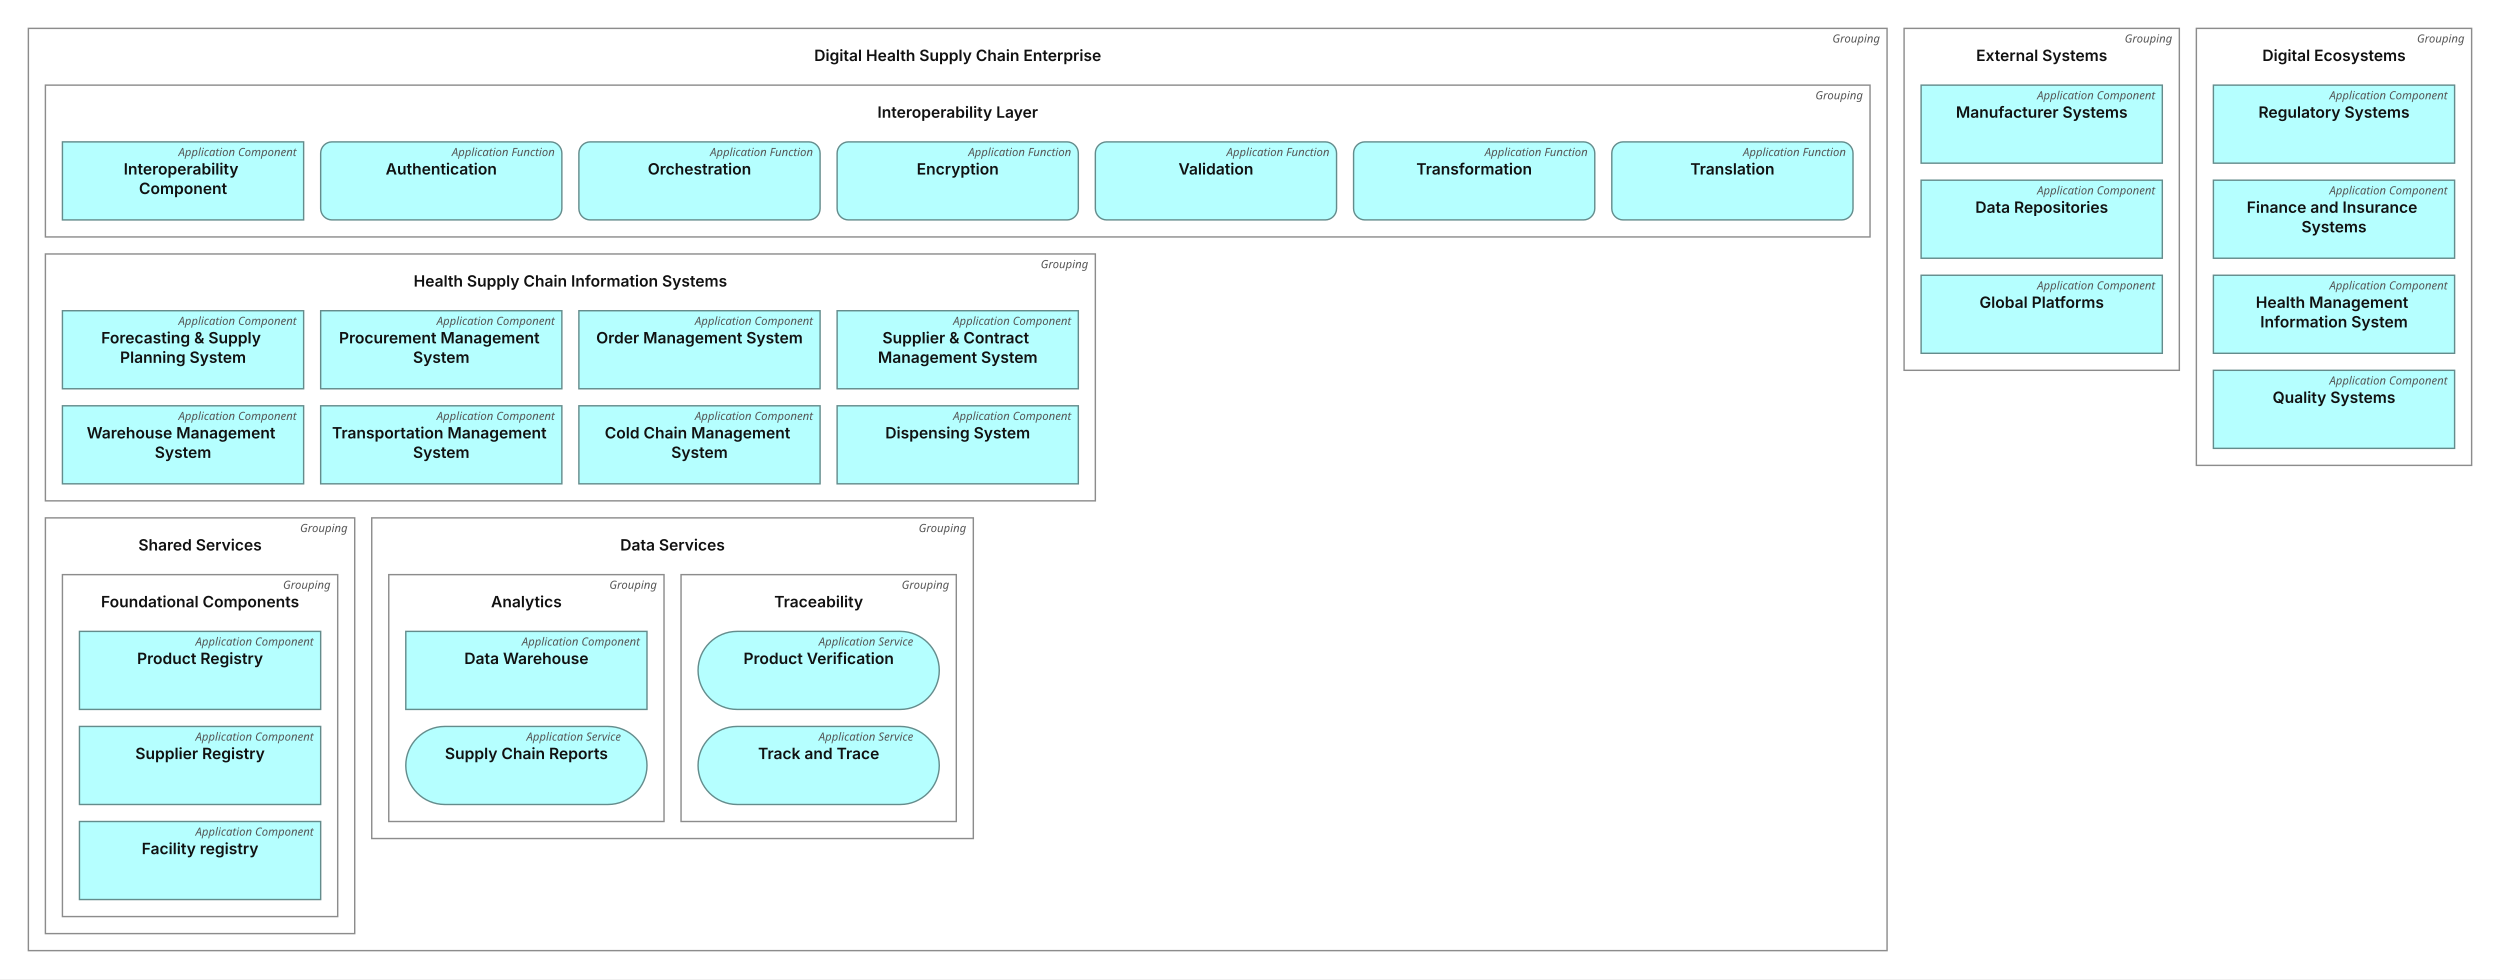
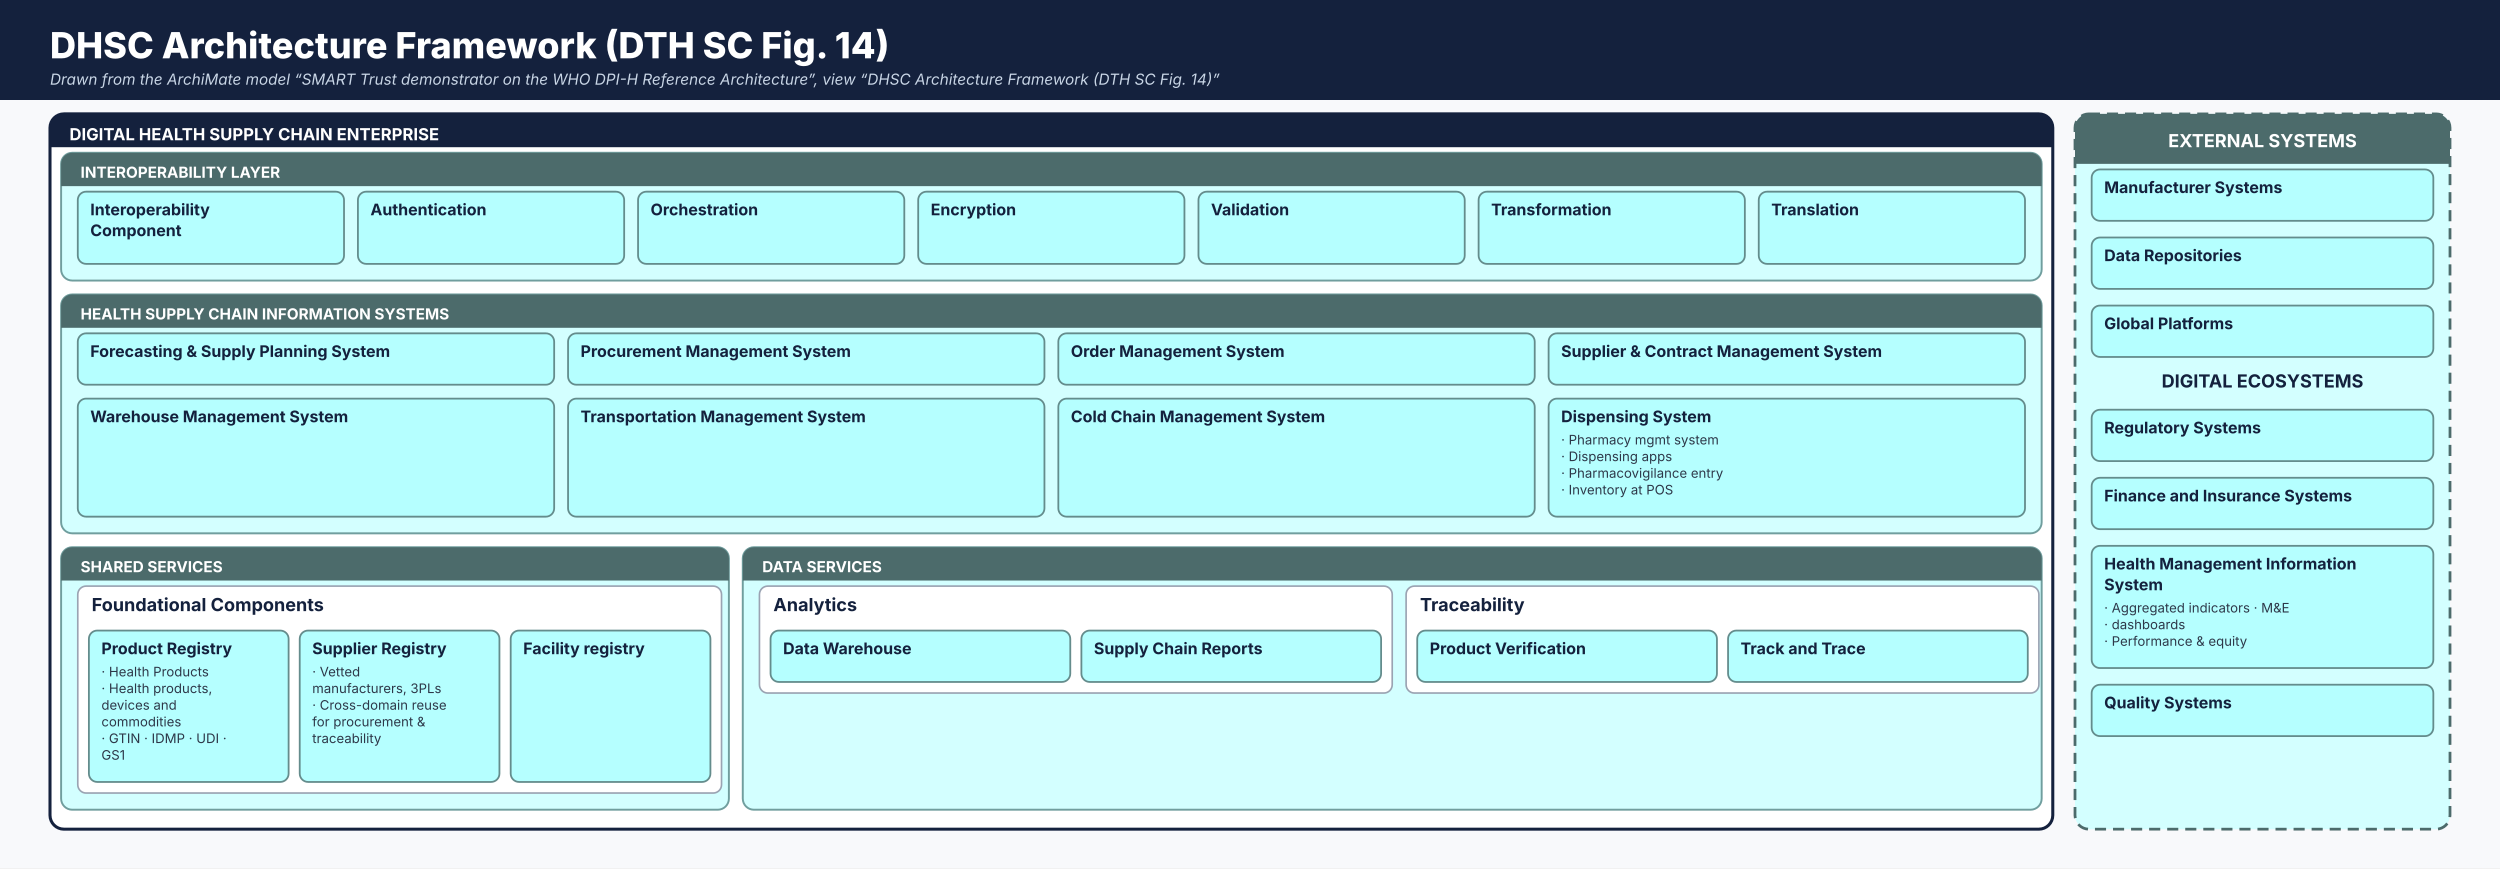
- <svg xmlns="http://www.w3.org/2000/svg" viewBox="4 4 1762 690" width="1762" height="690" role="img" aria-labelledby="av-title">
-   <style>
- .av-name{font:600 11px system-ui,-apple-system,"Segoe UI",sans-serif;fill:#111}
- .av-type{font:italic 8px system-ui,sans-serif;fill:#555}
- .av-group{font:600 11px system-ui,sans-serif;fill:#333}
- .av-note{font:10px system-ui,sans-serif;fill:#222}
- .av-rel{font:9px system-ui,sans-serif;fill:#333;paint-order:stroke;stroke:#fff;stroke-width:3px}
- a:hover rect,a:hover polygon,a:focus rect,a:focus polygon{stroke:#06c;stroke-width:2.5}
- </style>
-   <defs>
-     <marker id="arrow-open" viewBox="0 0 12 12" refX="11" refY="6" markerWidth="11" markerHeight="11" orient="auto-start-reverse" markerUnits="userSpaceOnUse">
-       <path d="M1 1 L11 6 L1 11" fill="none" stroke="#333" stroke-width="1.3" />
-     </marker>
-     <marker id="arrow-filled" viewBox="0 0 12 12" refX="11" refY="6" markerWidth="11" markerHeight="11" orient="auto-start-reverse" markerUnits="userSpaceOnUse">
-       <path d="M1 1 L11 6 L1 11 Z" fill="#333" />
-     </marker>
-     <marker id="arrow-small" viewBox="0 0 10 10" refX="9" refY="5" markerWidth="8" markerHeight="8" orient="auto-start-reverse" markerUnits="userSpaceOnUse">
-       <path d="M1 1 L9 5 L1 9" fill="none" stroke="#333" stroke-width="1.2" />
-     </marker>
-     <marker id="triangle-hollow" viewBox="0 0 14 14" refX="13" refY="7" markerWidth="13" markerHeight="13" orient="auto-start-reverse" markerUnits="userSpaceOnUse">
-       <path d="M1 1 L13 7 L1 13 Z" fill="#fff" stroke="#333" stroke-width="1.2" />
-     </marker>
-     <marker id="diamond-filled" viewBox="0 0 16 10" refX="1" refY="5" markerWidth="16" markerHeight="10" orient="auto-start-reverse" markerUnits="userSpaceOnUse">
-       <path d="M1 5 L8 1 L15 5 L8 9 Z" fill="#333" />
-     </marker>
-     <marker id="diamond-hollow" viewBox="0 0 16 10" refX="1" refY="5" markerWidth="16" markerHeight="10" orient="auto-start-reverse" markerUnits="userSpaceOnUse">
-       <path d="M1 5 L8 1 L15 5 L8 9 Z" fill="#fff" stroke="#333" stroke-width="1.2" />
-     </marker>
-     <marker id="dot" viewBox="0 0 8 8" refX="4" refY="4" markerWidth="7" markerHeight="7" orient="auto" markerUnits="userSpaceOnUse">
-       <circle cx="4" cy="4" r="3.2" fill="#333" />
-     </marker>
-     <pattern id="missing" width="8" height="8" patternUnits="userSpaceOnUse" patternTransform="rotate(45)">
-       <rect width="8" height="8" fill="#fff" />
-       <line x1="0" y1="0" x2="0" y2="8" stroke="#d33" stroke-width="2" />
-     </pattern>
-   </defs>
-   <rect x="4" y="4" width="1762" height="690" fill="#fff" />
-   <a href="../../../en/smart-trust-demo/archimate/0.1.0/elements/id-f507cb05d32a54028579c6437517150f/" target="_top">
-     <rect x="24" y="24" width="1310" height="650" fill="#ffffff" stroke="#8c8c8c" stroke-width="1" />
-     <text class="av-type" x="1329" y="34" text-anchor="end">Grouping</text>
-     <text class="av-name" x="679" y="47" text-anchor="middle">
-       <tspan x="679" dy="0">Digital Health Supply Chain Enterprise</tspan>
-     </text>
+ <svg xmlns="http://www.w3.org/2000/svg" width="1800" height="625" viewBox="0 0 1800 625" font-family="Inter, &quot;Segoe UI&quot;, system-ui, -apple-system, Helvetica, Arial, sans-serif" role="img" aria-label="DHSC Architecture Framework (DTH SC Fig. 14)">
+   <rect width="1800" height="625" fill="#f8f9fb" />
+   <rect width="1800" height="72" fill="#14213d" />
+   <text x="36" y="42" font-size="26" font-weight="800" fill="#ffffff">DHSC Architecture Framework (DTH SC Fig. 14)</text>
+   <text x="36" y="61" font-size="11" fill="#c9d6e6" font-style="italic">Drawn from the ArchiMate model “SMART Trust demonstrator on the WHO DPI-H Reference Architecture”, view “DHSC Architecture Framework (DTH SC Fig. 14)”</text>
+   <rect x="36" y="82" width="1442" height="515" rx="10" fill="#ffffff" stroke="#14213d" stroke-width="2.2" />
+   <path d="M36 92 a10 10 0 0 1 10 -10 h1422 a10 10 0 0 1 10 10 v14 h-1442 z" fill="#14213d" />
+   <rect x="44.0" y="110.0" width="1426.0" height="92.0" rx="8" fill="#d3ffff" stroke="#709e9e" stroke-width="1.4" />
+   <path d="M44 118 a8 8 0 0 1 8 -8 h1410 a8 8 0 0 1 8 8 v16 h-1426 z" fill="#4c6b6b" />
+   <text x="58.0" y="128.0" font-size="11" font-weight="700" fill="#ffffff" text-anchor="start">INTEROPERABILITY LAYER</text>
+   <a href="../../../en/smart-trust-demo/archimate/0.1.0/elements/interoperability-component/" target="_top">
+     <rect x="56.0" y="138.0" width="191.7" height="52.0" rx="6" fill="#b5ffff" stroke="#648c8c" stroke-width="1.3" />
+     <text x="65.0" y="155.0" font-size="11.5" font-weight="700" fill="#14213d" text-anchor="start">Interoperability</text>
+     <text x="65.0" y="170.0" font-size="11.5" font-weight="700" fill="#14213d" text-anchor="start">Component</text>
  </a>
-   <a href="../../../en/smart-trust-demo/archimate/0.1.0/elements/id-3398a2d96e915055bf5e7aef22f9fbf8/" target="_top">
-     <rect x="36" y="64" width="1286" height="107" fill="#ffffff" stroke="#8c8c8c" stroke-width="1" />
-     <text class="av-type" x="1317" y="74" text-anchor="end">Grouping</text>
-     <text class="av-name" x="679" y="87" text-anchor="middle">
-       <tspan x="679" dy="0">Interoperability Layer</tspan>
-     </text>
+   <a href="../../../en/smart-trust-demo/archimate/0.1.0/elements/authentication/" target="_top">
+     <rect x="257.7" y="138.0" width="191.7" height="52.0" rx="6" fill="#b5ffff" stroke="#648c8c" stroke-width="1.3" />
+     <text x="266.7" y="155.0" font-size="11.5" font-weight="700" fill="#14213d" text-anchor="start">Authentication</text>
  </a>
-   <a href="../../../en/smart-trust-demo/archimate/0.1.0/elements/id-80856538cbd44167a37b276e38c994c3/" target="_top">
-     <rect x="48" y="104" width="170" height="55" fill="#b5ffff" stroke="#648c8c" stroke-width="1" />
-     <text class="av-type" x="213" y="114" text-anchor="end">Application Component</text>
-     <text class="av-name" x="133" y="127" text-anchor="middle">
-       <tspan x="133" dy="0">Interoperability</tspan>
-       <tspan x="133" dy="13.75">Component</tspan>
-     </text>
+   <a href="../../../en/smart-trust-demo/archimate/0.1.0/elements/orchestration/" target="_top">
+     <rect x="459.4" y="138.0" width="191.7" height="52.0" rx="6" fill="#b5ffff" stroke="#648c8c" stroke-width="1.3" />
+     <text x="468.4" y="155.0" font-size="11.5" font-weight="700" fill="#14213d" text-anchor="start">Orchestration</text>
  </a>
-   <a href="../../../en/smart-trust-demo/archimate/0.1.0/elements/id-24cc4577372e56b3a55aae9c79d58440/" target="_top">
-     <rect x="230" y="104" width="170" height="55" rx="8" fill="#b5ffff" stroke="#648c8c" stroke-width="1" />
-     <text class="av-type" x="395" y="114" text-anchor="end">Application Function</text>
-     <text class="av-name" x="315" y="127" text-anchor="middle">
-       <tspan x="315" dy="0">Authentication</tspan>
-     </text>
+   <a href="../../../en/smart-trust-demo/archimate/0.1.0/elements/encryption/" target="_top">
+     <rect x="661.1" y="138.0" width="191.7" height="52.0" rx="6" fill="#b5ffff" stroke="#648c8c" stroke-width="1.3" />
+     <text x="670.1" y="155.0" font-size="11.5" font-weight="700" fill="#14213d" text-anchor="start">Encryption</text>
  </a>
-   <a href="../../../en/smart-trust-demo/archimate/0.1.0/elements/id-a1c1c1cc41405322a68640c7d3759633/" target="_top">
-     <rect x="412" y="104" width="170" height="55" rx="8" fill="#b5ffff" stroke="#648c8c" stroke-width="1" />
-     <text class="av-type" x="577" y="114" text-anchor="end">Application Function</text>
-     <text class="av-name" x="497" y="127" text-anchor="middle">
-       <tspan x="497" dy="0">Orchestration</tspan>
-     </text>
+   <a href="../../../en/smart-trust-demo/archimate/0.1.0/elements/validation/" target="_top">
+     <rect x="862.9" y="138.0" width="191.7" height="52.0" rx="6" fill="#b5ffff" stroke="#648c8c" stroke-width="1.3" />
+     <text x="871.9" y="155.0" font-size="11.5" font-weight="700" fill="#14213d" text-anchor="start">Validation</text>
  </a>
-   <a href="../../../en/smart-trust-demo/archimate/0.1.0/elements/id-a75cdd32596c5e908d01fe0cc070f8fe/" target="_top">
-     <rect x="594" y="104" width="170" height="55" rx="8" fill="#b5ffff" stroke="#648c8c" stroke-width="1" />
-     <text class="av-type" x="759" y="114" text-anchor="end">Application Function</text>
-     <text class="av-name" x="679" y="127" text-anchor="middle">
-       <tspan x="679" dy="0">Encryption</tspan>
-     </text>
+   <a href="../../../en/smart-trust-demo/archimate/0.1.0/elements/transformation/" target="_top">
+     <rect x="1064.6" y="138.0" width="191.7" height="52.0" rx="6" fill="#b5ffff" stroke="#648c8c" stroke-width="1.3" />
+     <text x="1073.6" y="155.0" font-size="11.5" font-weight="700" fill="#14213d" text-anchor="start">Transformation</text>
  </a>
-   <a href="../../../en/smart-trust-demo/archimate/0.1.0/elements/id-c3d4a36bdc8c538d8be328a3adaaccb4/" target="_top">
-     <rect x="776" y="104" width="170" height="55" rx="8" fill="#b5ffff" stroke="#648c8c" stroke-width="1" />
-     <text class="av-type" x="941" y="114" text-anchor="end">Application Function</text>
-     <text class="av-name" x="861" y="127" text-anchor="middle">
-       <tspan x="861" dy="0">Validation</tspan>
-     </text>
+   <a href="../../../en/smart-trust-demo/archimate/0.1.0/elements/translation/" target="_top">
+     <rect x="1266.3" y="138.0" width="191.7" height="52.0" rx="6" fill="#b5ffff" stroke="#648c8c" stroke-width="1.3" />
+     <text x="1275.3" y="155.0" font-size="11.5" font-weight="700" fill="#14213d" text-anchor="start">Translation</text>
  </a>
-   <a href="../../../en/smart-trust-demo/archimate/0.1.0/elements/id-4d159fa30f2d55b7b754941e86eaf183/" target="_top">
-     <rect x="958" y="104" width="170" height="55" rx="8" fill="#b5ffff" stroke="#648c8c" stroke-width="1" />
-     <text class="av-type" x="1123" y="114" text-anchor="end">Application Function</text>
-     <text class="av-name" x="1043" y="127" text-anchor="middle">
-       <tspan x="1043" dy="0">Transformation</tspan>
-     </text>
+   <rect x="44.0" y="212.0" width="1426.0" height="172.0" rx="8" fill="#d3ffff" stroke="#709e9e" stroke-width="1.4" />
+   <path d="M44 220 a8 8 0 0 1 8 -8 h1410 a8 8 0 0 1 8 8 v16 h-1426 z" fill="#4c6b6b" />
+   <text x="58.0" y="230.0" font-size="11" font-weight="700" fill="#ffffff" text-anchor="start">HEALTH SUPPLY CHAIN INFORMATION SYSTEMS</text>
+   <a href="../../../en/smart-trust-demo/archimate/0.1.0/elements/forecasting-supply-planning-system/" target="_top">
+     <rect x="56.0" y="240.0" width="343.0" height="37.0" rx="6" fill="#b5ffff" stroke="#648c8c" stroke-width="1.3" />
+     <text x="65.0" y="257.0" font-size="11.5" font-weight="700" fill="#14213d" text-anchor="start">Forecasting &amp; Supply Planning System</text>
  </a>
-   <a href="../../../en/smart-trust-demo/archimate/0.1.0/elements/id-323e551234ce5a61a0b9c141dd314258/" target="_top">
-     <rect x="1140" y="104" width="170" height="55" rx="8" fill="#b5ffff" stroke="#648c8c" stroke-width="1" />
-     <text class="av-type" x="1305" y="114" text-anchor="end">Application Function</text>
-     <text class="av-name" x="1225" y="127" text-anchor="middle">
-       <tspan x="1225" dy="0">Translation</tspan>
-     </text>
+   <a href="../../../en/smart-trust-demo/archimate/0.1.0/elements/procurement-management-system/" target="_top">
+     <rect x="409.0" y="240.0" width="343.0" height="37.0" rx="6" fill="#b5ffff" stroke="#648c8c" stroke-width="1.3" />
+     <text x="418.0" y="257.0" font-size="11.5" font-weight="700" fill="#14213d" text-anchor="start">Procurement Management System</text>
  </a>
-   <a href="../../../en/smart-trust-demo/archimate/0.1.0/elements/id-ef2ed03c5fd958cbae67247b253bcba0/" target="_top">
-     <rect x="36" y="183" width="740" height="174" fill="#ffffff" stroke="#8c8c8c" stroke-width="1" />
-     <text class="av-type" x="771" y="193" text-anchor="end">Grouping</text>
-     <text class="av-name" x="406" y="206" text-anchor="middle">
-       <tspan x="406" dy="0">Health Supply Chain Information Systems</tspan>
-     </text>
+   <a href="../../../en/smart-trust-demo/archimate/0.1.0/elements/order-management-system/" target="_top">
+     <rect x="762.0" y="240.0" width="343.0" height="37.0" rx="6" fill="#b5ffff" stroke="#648c8c" stroke-width="1.3" />
+     <text x="771.0" y="257.0" font-size="11.5" font-weight="700" fill="#14213d" text-anchor="start">Order Management System</text>
  </a>
-   <a href="../../../en/smart-trust-demo/archimate/0.1.0/elements/id-4f7d1037d878435aa3a0fbdcee0c685b/" target="_top">
-     <rect x="48" y="223" width="170" height="55" fill="#b5ffff" stroke="#648c8c" stroke-width="1" />
-     <text class="av-type" x="213" y="233" text-anchor="end">Application Component</text>
-     <text class="av-name" x="133" y="246" text-anchor="middle">
-       <tspan x="133" dy="0">Forecasting &amp; Supply</tspan>
-       <tspan x="133" dy="13.75">Planning System</tspan>
-     </text>
+   <a href="../../../en/smart-trust-demo/archimate/0.1.0/elements/supplier-contract-management-system/" target="_top">
+     <rect x="1115.0" y="240.0" width="343.0" height="37.0" rx="6" fill="#b5ffff" stroke="#648c8c" stroke-width="1.3" />
+     <text x="1124.0" y="257.0" font-size="11.5" font-weight="700" fill="#14213d" text-anchor="start">Supplier &amp; Contract Management System</text>
  </a>
-   <a href="../../../en/smart-trust-demo/archimate/0.1.0/elements/id-58832f74225140c38ddc4ebaa5fef90c/" target="_top">
-     <rect x="230" y="223" width="170" height="55" fill="#b5ffff" stroke="#648c8c" stroke-width="1" />
-     <text class="av-type" x="395" y="233" text-anchor="end">Application Component</text>
-     <text class="av-name" x="315" y="246" text-anchor="middle">
-       <tspan x="315" dy="0">Procurement Management</tspan>
-       <tspan x="315" dy="13.75">System</tspan>
-     </text>
+   <a href="../../../en/smart-trust-demo/archimate/0.1.0/elements/warehouse-management-system/" target="_top">
+     <rect x="56.0" y="287.0" width="343.0" height="85.0" rx="6" fill="#b5ffff" stroke="#648c8c" stroke-width="1.3" />
+     <text x="65.0" y="304.0" font-size="11.5" font-weight="700" fill="#14213d" text-anchor="start">Warehouse Management System</text>
  </a>
-   <a href="../../../en/smart-trust-demo/archimate/0.1.0/elements/id-f6022dce920d4f828581dd2f7e15280f/" target="_top">
-     <rect x="412" y="223" width="170" height="55" fill="#b5ffff" stroke="#648c8c" stroke-width="1" />
-     <text class="av-type" x="577" y="233" text-anchor="end">Application Component</text>
-     <text class="av-name" x="497" y="246" text-anchor="middle">
-       <tspan x="497" dy="0">Order Management System</tspan>
-     </text>
+   <a href="../../../en/smart-trust-demo/archimate/0.1.0/elements/transportation-management-system/" target="_top">
+     <rect x="409.0" y="287.0" width="343.0" height="85.0" rx="6" fill="#b5ffff" stroke="#648c8c" stroke-width="1.3" />
+     <text x="418.0" y="304.0" font-size="11.5" font-weight="700" fill="#14213d" text-anchor="start">Transportation Management System</text>
  </a>
-   <a href="../../../en/smart-trust-demo/archimate/0.1.0/elements/id-566242a824b24ede92c7b6593b827b94/" target="_top">
-     <rect x="594" y="223" width="170" height="55" fill="#b5ffff" stroke="#648c8c" stroke-width="1" />
-     <text class="av-type" x="759" y="233" text-anchor="end">Application Component</text>
-     <text class="av-name" x="679" y="246" text-anchor="middle">
-       <tspan x="679" dy="0">Supplier &amp; Contract</tspan>
-       <tspan x="679" dy="13.75">Management System</tspan>
-     </text>
+   <a href="../../../en/smart-trust-demo/archimate/0.1.0/elements/cold-chain-management-system/" target="_top">
+     <rect x="762.0" y="287.0" width="343.0" height="85.0" rx="6" fill="#b5ffff" stroke="#648c8c" stroke-width="1.3" />
+     <text x="771.0" y="304.0" font-size="11.5" font-weight="700" fill="#14213d" text-anchor="start">Cold Chain Management System</text>
  </a>
-   <a href="../../../en/smart-trust-demo/archimate/0.1.0/elements/id-35d0806bcb5c46fab5102d75de09558f/" target="_top">
-     <rect x="48" y="290" width="170" height="55" fill="#b5ffff" stroke="#648c8c" stroke-width="1" />
-     <text class="av-type" x="213" y="300" text-anchor="end">Application Component</text>
-     <text class="av-name" x="133" y="313" text-anchor="middle">
-       <tspan x="133" dy="0">Warehouse Management</tspan>
-       <tspan x="133" dy="13.75">System</tspan>
-     </text>
+   <a href="../../../en/smart-trust-demo/archimate/0.1.0/elements/dispensing-system/" target="_top">
+     <rect x="1115.0" y="287.0" width="343.0" height="85.0" rx="6" fill="#b5ffff" stroke="#648c8c" stroke-width="1.3" />
+     <text x="1124.0" y="304.0" font-size="11.5" font-weight="700" fill="#14213d" text-anchor="start">Dispensing System</text>
+     <text x="1124.0" y="320.0" font-size="9.5" font-weight="400" fill="#2d3748" text-anchor="start">· Pharmacy mgmt system</text>
+     <text x="1124.0" y="332.0" font-size="9.5" font-weight="400" fill="#2d3748" text-anchor="start">· Dispensing apps</text>
+     <text x="1124.0" y="344.0" font-size="9.5" font-weight="400" fill="#2d3748" text-anchor="start">· Pharmacovigilance entry</text>
+     <text x="1124.0" y="356.0" font-size="9.5" font-weight="400" fill="#2d3748" text-anchor="start">· Inventory at POS</text>
  </a>
-   <a href="../../../en/smart-trust-demo/archimate/0.1.0/elements/id-ba1ec21bae4641378c56f714f72042d7/" target="_top">
-     <rect x="230" y="290" width="170" height="55" fill="#b5ffff" stroke="#648c8c" stroke-width="1" />
-     <text class="av-type" x="395" y="300" text-anchor="end">Application Component</text>
-     <text class="av-name" x="315" y="313" text-anchor="middle">
-       <tspan x="315" dy="0">Transportation Management</tspan>
-       <tspan x="315" dy="13.75">System</tspan>
-     </text>
+   <rect x="44.0" y="394.0" width="480.8" height="189.0" rx="8" fill="#d3ffff" stroke="#709e9e" stroke-width="1.4" />
+   <path d="M44 402 a8 8 0 0 1 8 -8 h464.822 a8 8 0 0 1 8 8 v16 h-480.822 z" fill="#4c6b6b" />
+   <text x="58.0" y="412.0" font-size="11" font-weight="700" fill="#ffffff" text-anchor="start">SHARED SERVICES</text>
+   <rect x="56.0" y="422.0" width="463.5" height="149.0" rx="6" fill="#ffffff" stroke="#9aa3b2" stroke-width="1.2" />
+   <text x="66.0" y="440.0" font-size="13" font-weight="700" fill="#14213d" text-anchor="start">Foundational Components</text>
+   <a href="../../../en/smart-trust-demo/archimate/0.1.0/elements/product-registry/" target="_top">
+     <rect x="64.0" y="454.0" width="143.8" height="109.0" rx="6" fill="#b5ffff" stroke="#648c8c" stroke-width="1.3" />
+     <text x="73.0" y="471.0" font-size="11.5" font-weight="700" fill="#14213d" text-anchor="start">Product Registry</text>
+     <text x="73.0" y="487.0" font-size="9.5" font-weight="400" fill="#2d3748" text-anchor="start">· Health Products</text>
+     <text x="73.0" y="499.0" font-size="9.5" font-weight="400" fill="#2d3748" text-anchor="start">· Health products,</text>
+     <text x="73.0" y="511.0" font-size="9.5" font-weight="400" fill="#2d3748" text-anchor="start">  devices and</text>
+     <text x="73.0" y="523.0" font-size="9.5" font-weight="400" fill="#2d3748" text-anchor="start">  commodities</text>
+     <text x="73.0" y="535.0" font-size="9.5" font-weight="400" fill="#2d3748" text-anchor="start">· GTIN · IDMP · UDI ·</text>
+     <text x="73.0" y="547.0" font-size="9.5" font-weight="400" fill="#2d3748" text-anchor="start">  GS1</text>
  </a>
-   <a href="../../../en/smart-trust-demo/archimate/0.1.0/elements/id-57be342b728e5ac08fa2143faba83984/" target="_top">
-     <rect x="412" y="290" width="170" height="55" fill="#b5ffff" stroke="#648c8c" stroke-width="1" />
-     <text class="av-type" x="577" y="300" text-anchor="end">Application Component</text>
-     <text class="av-name" x="497" y="313" text-anchor="middle">
-       <tspan x="497" dy="0">Cold Chain Management</tspan>
-       <tspan x="497" dy="13.75">System</tspan>
-     </text>
+   <a href="../../../en/smart-trust-demo/archimate/0.1.0/elements/supplier-registry/" target="_top">
+     <rect x="215.8" y="454.0" width="143.8" height="109.0" rx="6" fill="#b5ffff" stroke="#648c8c" stroke-width="1.3" />
+     <text x="224.8" y="471.0" font-size="11.5" font-weight="700" fill="#14213d" text-anchor="start">Supplier Registry</text>
+     <text x="224.8" y="487.0" font-size="9.5" font-weight="400" fill="#2d3748" text-anchor="start">· Vetted</text>
+     <text x="224.8" y="499.0" font-size="9.5" font-weight="400" fill="#2d3748" text-anchor="start">  manufacturers, 3PLs</text>
+     <text x="224.8" y="511.0" font-size="9.5" font-weight="400" fill="#2d3748" text-anchor="start">· Cross-domain reuse</text>
+     <text x="224.8" y="523.0" font-size="9.5" font-weight="400" fill="#2d3748" text-anchor="start">  for procurement &amp;</text>
+     <text x="224.8" y="535.0" font-size="9.5" font-weight="400" fill="#2d3748" text-anchor="start">  traceability</text>
  </a>
-   <a href="../../../en/smart-trust-demo/archimate/0.1.0/elements/id-370b6bdcb29449c9be74644ffacc94aa/" target="_top">
-     <rect x="594" y="290" width="170" height="55" fill="#b5ffff" stroke="#648c8c" stroke-width="1" />
-     <text class="av-type" x="759" y="300" text-anchor="end">Application Component</text>
-     <text class="av-name" x="679" y="313" text-anchor="middle">
-       <tspan x="679" dy="0">Dispensing System</tspan>
-     </text>
+   <a href="../../../en/smart-trust-demo/archimate/0.1.0/elements/facility-registry/" target="_top">
+     <rect x="367.7" y="454.0" width="143.8" height="109.0" rx="6" fill="#b5ffff" stroke="#648c8c" stroke-width="1.3" />
+     <text x="376.7" y="471.0" font-size="11.5" font-weight="700" fill="#14213d" text-anchor="start">Facility registry</text>
  </a>
-   <a href="../../../en/smart-trust-demo/archimate/0.1.0/elements/id-43460361d71e57d2b0bb644b1ac6904d/" target="_top">
-     <rect x="36" y="369" width="218" height="293" fill="#ffffff" stroke="#8c8c8c" stroke-width="1" />
-     <text class="av-type" x="249" y="379" text-anchor="end">Grouping</text>
-     <text class="av-name" x="145" y="392" text-anchor="middle">
-       <tspan x="145" dy="0">Shared Services</tspan>
-     </text>
+   <rect x="534.8" y="394.0" width="935.2" height="189.0" rx="8" fill="#d3ffff" stroke="#709e9e" stroke-width="1.4" />
+   <path d="M534.822 402 a8 8 0 0 1 8 -8 h919.178 a8 8 0 0 1 8 8 v16 h-935.178 z" fill="#4c6b6b" />
+   <text x="548.8" y="412.0" font-size="11" font-weight="700" fill="#ffffff" text-anchor="start">DATA SERVICES</text>
+   <rect x="546.8" y="422.0" width="455.6" height="77.0" rx="6" fill="#ffffff" stroke="#9aa3b2" stroke-width="1.2" />
+   <text x="556.8" y="440.0" font-size="13" font-weight="700" fill="#14213d" text-anchor="start">Analytics</text>
+   <a href="../../../en/smart-trust-demo/archimate/0.1.0/elements/data-warehouse/" target="_top">
+     <rect x="554.8" y="454.0" width="215.8" height="37.0" rx="6" fill="#b5ffff" stroke="#648c8c" stroke-width="1.3" />
+     <text x="563.8" y="471.0" font-size="11.5" font-weight="700" fill="#14213d" text-anchor="start">Data Warehouse</text>
  </a>
-   <a href="../../../en/smart-trust-demo/archimate/0.1.0/elements/id-dada45a5bc1c59a186fc4acd813ab7b8/" target="_top">
-     <rect x="48" y="409" width="194" height="241" fill="#ffffff" stroke="#8c8c8c" stroke-width="1" />
-     <text class="av-type" x="237" y="419" text-anchor="end">Grouping</text>
-     <text class="av-name" x="145" y="432" text-anchor="middle">
-       <tspan x="145" dy="0">Foundational Components</tspan>
-     </text>
+   <a href="../../../en/smart-trust-demo/archimate/0.1.0/elements/supply-chain-reports/" target="_top">
+     <rect x="778.6" y="454.0" width="215.8" height="37.0" rx="6" fill="#b5ffff" stroke="#648c8c" stroke-width="1.3" />
+     <text x="787.6" y="471.0" font-size="11.5" font-weight="700" fill="#14213d" text-anchor="start">Supply Chain Reports</text>
  </a>
-   <a href="../../../en/smart-trust-demo/archimate/0.1.0/elements/id-59c26d672a4248e0bb83cf4d26cba10c/" target="_top">
-     <rect x="60" y="449" width="170" height="55" fill="#b5ffff" stroke="#648c8c" stroke-width="1" />
-     <text class="av-type" x="225" y="459" text-anchor="end">Application Component</text>
-     <text class="av-name" x="145" y="472" text-anchor="middle">
-       <tspan x="145" dy="0">Product Registry</tspan>
-     </text>
+   <rect x="1012.4" y="422.0" width="455.6" height="77.0" rx="6" fill="#ffffff" stroke="#9aa3b2" stroke-width="1.2" />
+   <text x="1022.4" y="440.0" font-size="13" font-weight="700" fill="#14213d" text-anchor="start">Traceability</text>
+   <a href="../../../en/smart-trust-demo/archimate/0.1.0/elements/product-verification/" target="_top">
+     <rect x="1020.4" y="454.0" width="215.8" height="37.0" rx="6" fill="#b5ffff" stroke="#648c8c" stroke-width="1.3" />
+     <text x="1029.4" y="471.0" font-size="11.5" font-weight="700" fill="#14213d" text-anchor="start">Product Verification</text>
  </a>
-   <a href="../../../en/smart-trust-demo/archimate/0.1.0/elements/id-199c0717881f4992970d6ba85780b74e/" target="_top">
-     <rect x="60" y="516" width="170" height="55" fill="#b5ffff" stroke="#648c8c" stroke-width="1" />
-     <text class="av-type" x="225" y="526" text-anchor="end">Application Component</text>
-     <text class="av-name" x="145" y="539" text-anchor="middle">
-       <tspan x="145" dy="0">Supplier Registry</tspan>
-     </text>
+   <a href="../../../en/smart-trust-demo/archimate/0.1.0/elements/track-and-trace/" target="_top">
+     <rect x="1244.2" y="454.0" width="215.8" height="37.0" rx="6" fill="#b5ffff" stroke="#648c8c" stroke-width="1.3" />
+     <text x="1253.2" y="471.0" font-size="11.5" font-weight="700" fill="#14213d" text-anchor="start">Track and Trace</text>
  </a>
-   <a href="../../../en/smart-trust-demo/archimate/0.1.0/elements/id-5f6d9b9678824b37b95952735420ae8d/" target="_top">
-     <rect x="60" y="583" width="170" height="55" fill="#b5ffff" stroke="#648c8c" stroke-width="1" />
-     <text class="av-type" x="225" y="593" text-anchor="end">Application Component</text>
-     <text class="av-name" x="145" y="606" text-anchor="middle">
-       <tspan x="145" dy="0">Facility registry</tspan>
-     </text>
+   <text x="50.0" y="101.0" font-size="12" font-weight="700" fill="#ffffff" text-anchor="start">DIGITAL HEALTH SUPPLY CHAIN ENTERPRISE</text>
+   <rect x="1494.0" y="82.0" width="270.0" height="515.0" rx="10" fill="#d3ffff" stroke="#4c6b6b" stroke-width="2" stroke-dasharray="8 5" />
+   <path d="M1494 92 a10 10 0 0 1 10 -10 h250 a10 10 0 0 1 10 10 v26 h-270 z" fill="#4c6b6b" />
+   <text x="1629.0" y="106.0" font-size="13" font-weight="700" fill="#ffffff" text-anchor="middle">EXTERNAL SYSTEMS</text>
+   <a href="../../../en/smart-trust-demo/archimate/0.1.0/elements/manufacturer-systems/" target="_top">
+     <rect x="1506.0" y="122.0" width="246.0" height="37.0" rx="6" fill="#b5ffff" stroke="#648c8c" stroke-width="1.3" />
+     <text x="1515.0" y="139.0" font-size="11.5" font-weight="700" fill="#14213d" text-anchor="start">Manufacturer Systems</text>
  </a>
-   <a href="../../../en/smart-trust-demo/archimate/0.1.0/elements/id-a461611e13595520aa843143ef10622b/" target="_top">
-     <rect x="266" y="369" width="424" height="226" fill="#ffffff" stroke="#8c8c8c" stroke-width="1" />
-     <text class="av-type" x="685" y="379" text-anchor="end">Grouping</text>
-     <text class="av-name" x="478" y="392" text-anchor="middle">
-       <tspan x="478" dy="0">Data Services</tspan>
-     </text>
+   <a href="../../../en/smart-trust-demo/archimate/0.1.0/elements/data-repositories/" target="_top">
+     <rect x="1506.0" y="171.0" width="246.0" height="37.0" rx="6" fill="#b5ffff" stroke="#648c8c" stroke-width="1.3" />
+     <text x="1515.0" y="188.0" font-size="11.5" font-weight="700" fill="#14213d" text-anchor="start">Data Repositories</text>
  </a>
-   <a href="../../../en/smart-trust-demo/archimate/0.1.0/elements/id-65a47d9097875c88997d5f5544b388b1/" target="_top">
-     <rect x="278" y="409" width="194" height="174" fill="#ffffff" stroke="#8c8c8c" stroke-width="1" />
-     <text class="av-type" x="467" y="419" text-anchor="end">Grouping</text>
-     <text class="av-name" x="375" y="432" text-anchor="middle">
-       <tspan x="375" dy="0">Analytics</tspan>
-     </text>
+   <a href="../../../en/smart-trust-demo/archimate/0.1.0/elements/global-platforms/" target="_top">
+     <rect x="1506.0" y="220.0" width="246.0" height="37.0" rx="6" fill="#b5ffff" stroke="#648c8c" stroke-width="1.3" />
+     <text x="1515.0" y="237.0" font-size="11.5" font-weight="700" fill="#14213d" text-anchor="start">Global Platforms</text>
  </a>
-   <a href="../../../en/smart-trust-demo/archimate/0.1.0/elements/id-2158ff0de2f95b2cbe005c3bf6fc9c01/" target="_top">
-     <rect x="290" y="449" width="170" height="55" fill="#b5ffff" stroke="#648c8c" stroke-width="1" />
-     <text class="av-type" x="455" y="459" text-anchor="end">Application Component</text>
-     <text class="av-name" x="375" y="472" text-anchor="middle">
-       <tspan x="375" dy="0">Data Warehouse</tspan>
-     </text>
+   <text x="1629.0" y="279.0" font-size="13" font-weight="700" fill="#14213d" text-anchor="middle">DIGITAL ECOSYSTEMS</text>
+   <a href="../../../en/smart-trust-demo/archimate/0.1.0/elements/regulatory-systems/" target="_top">
+     <rect x="1506.0" y="295.0" width="246.0" height="37.0" rx="6" fill="#b5ffff" stroke="#648c8c" stroke-width="1.3" />
+     <text x="1515.0" y="312.0" font-size="11.5" font-weight="700" fill="#14213d" text-anchor="start">Regulatory Systems</text>
  </a>
-   <a href="../../../en/smart-trust-demo/archimate/0.1.0/elements/id-65750fe0d1c65c5a846bf1de3e29f61f/" target="_top">
-     <rect x="290" y="516" width="170" height="55" rx="27.5" fill="#b5ffff" stroke="#648c8c" stroke-width="1" />
-     <text class="av-type" x="441.667" y="526" text-anchor="end">Application Service</text>
-     <text class="av-name" x="375" y="539" text-anchor="middle">
-       <tspan x="375" dy="0">Supply Chain Reports</tspan>
-     </text>
+   <a href="../../../en/smart-trust-demo/archimate/0.1.0/elements/finance-and-insurance-systems/" target="_top">
+     <rect x="1506.0" y="344.0" width="246.0" height="37.0" rx="6" fill="#b5ffff" stroke="#648c8c" stroke-width="1.3" />
+     <text x="1515.0" y="361.0" font-size="11.5" font-weight="700" fill="#14213d" text-anchor="start">Finance and Insurance Systems</text>
  </a>
-   <a href="../../../en/smart-trust-demo/archimate/0.1.0/elements/id-65d5884fa08c526e91d56c6f8a2f6391/" target="_top">
-     <rect x="484" y="409" width="194" height="174" fill="#ffffff" stroke="#8c8c8c" stroke-width="1" />
-     <text class="av-type" x="673" y="419" text-anchor="end">Grouping</text>
-     <text class="av-name" x="581" y="432" text-anchor="middle">
-       <tspan x="581" dy="0">Traceability</tspan>
-     </text>
+   <a href="../../../en/smart-trust-demo/archimate/0.1.0/elements/health-management-information-system/" target="_top">
+     <rect x="1506.0" y="393.0" width="246.0" height="88.0" rx="6" fill="#b5ffff" stroke="#648c8c" stroke-width="1.3" />
+     <text x="1515.0" y="410.0" font-size="11.5" font-weight="700" fill="#14213d" text-anchor="start">Health Management Information</text>
+     <text x="1515.0" y="425.0" font-size="11.5" font-weight="700" fill="#14213d" text-anchor="start">System</text>
+     <text x="1515.0" y="441.0" font-size="9.5" font-weight="400" fill="#2d3748" text-anchor="start">· Aggregated indicators · M&amp;E</text>
+     <text x="1515.0" y="453.0" font-size="9.5" font-weight="400" fill="#2d3748" text-anchor="start">· dashboards</text>
+     <text x="1515.0" y="465.0" font-size="9.5" font-weight="400" fill="#2d3748" text-anchor="start">· Performance &amp; equity</text>
  </a>
-   <a href="../../../en/smart-trust-demo/archimate/0.1.0/elements/id-975c5567001151299672c0341a733111/" target="_top">
-     <rect x="496" y="449" width="170" height="55" rx="27.5" fill="#b5ffff" stroke="#648c8c" stroke-width="1" />
-     <text class="av-type" x="647.667" y="459" text-anchor="end">Application Service</text>
-     <text class="av-name" x="581" y="472" text-anchor="middle">
-       <tspan x="581" dy="0">Product Verification</tspan>
-     </text>
-   </a>
-   <a href="../../../en/smart-trust-demo/archimate/0.1.0/elements/id-bc68171ed2615dad80e6f7d8199f4057/" target="_top">
-     <rect x="496" y="516" width="170" height="55" rx="27.5" fill="#b5ffff" stroke="#648c8c" stroke-width="1" />
-     <text class="av-type" x="647.667" y="526" text-anchor="end">Application Service</text>
-     <text class="av-name" x="581" y="539" text-anchor="middle">
-       <tspan x="581" dy="0">Track and Trace</tspan>
-     </text>
-   </a>
-   <a href="../../../en/smart-trust-demo/archimate/0.1.0/elements/id-89a2f91e8b135574b8b9802bed0ad722/" target="_top">
-     <rect x="1346" y="24" width="194" height="241" fill="#ffffff" stroke="#8c8c8c" stroke-width="1" />
-     <text class="av-type" x="1535" y="34" text-anchor="end">Grouping</text>
-     <text class="av-name" x="1443" y="47" text-anchor="middle">
-       <tspan x="1443" dy="0">External Systems</tspan>
-     </text>
-   </a>
-   <a href="../../../en/smart-trust-demo/archimate/0.1.0/elements/id-f8c43d85b20e5671b613d723483217a8/" target="_top">
-     <rect x="1358" y="64" width="170" height="55" fill="#b5ffff" stroke="#648c8c" stroke-width="1" />
-     <text class="av-type" x="1523" y="74" text-anchor="end">Application Component</text>
-     <text class="av-name" x="1443" y="87" text-anchor="middle">
-       <tspan x="1443" dy="0">Manufacturer Systems</tspan>
-     </text>
-   </a>
-   <a href="../../../en/smart-trust-demo/archimate/0.1.0/elements/id-a5808a3c23e755509c26c634b21cda83/" target="_top">
-     <rect x="1358" y="131" width="170" height="55" fill="#b5ffff" stroke="#648c8c" stroke-width="1" />
-     <text class="av-type" x="1523" y="141" text-anchor="end">Application Component</text>
-     <text class="av-name" x="1443" y="154" text-anchor="middle">
-       <tspan x="1443" dy="0">Data Repositories</tspan>
-     </text>
-   </a>
-   <a href="../../../en/smart-trust-demo/archimate/0.1.0/elements/id-e3c4f0ec36f35eccb0d4c50f887316e5/" target="_top">
-     <rect x="1358" y="198" width="170" height="55" fill="#b5ffff" stroke="#648c8c" stroke-width="1" />
-     <text class="av-type" x="1523" y="208" text-anchor="end">Application Component</text>
-     <text class="av-name" x="1443" y="221" text-anchor="middle">
-       <tspan x="1443" dy="0">Global Platforms</tspan>
-     </text>
-   </a>
-   <a href="../../../en/smart-trust-demo/archimate/0.1.0/elements/id-aabf37ef1f7d546d8e801ff38cf4b6a8/" target="_top">
-     <rect x="1552" y="24" width="194" height="308" fill="#ffffff" stroke="#8c8c8c" stroke-width="1" />
-     <text class="av-type" x="1741" y="34" text-anchor="end">Grouping</text>
-     <text class="av-name" x="1649" y="47" text-anchor="middle">
-       <tspan x="1649" dy="0">Digital Ecosystems</tspan>
-     </text>
-   </a>
-   <a href="../../../en/smart-trust-demo/archimate/0.1.0/elements/id-22eff58eae365a4f8d0e0368d8c3497e/" target="_top">
-     <rect x="1564" y="64" width="170" height="55" fill="#b5ffff" stroke="#648c8c" stroke-width="1" />
-     <text class="av-type" x="1729" y="74" text-anchor="end">Application Component</text>
-     <text class="av-name" x="1649" y="87" text-anchor="middle">
-       <tspan x="1649" dy="0">Regulatory Systems</tspan>
-     </text>
-   </a>
-   <a href="../../../en/smart-trust-demo/archimate/0.1.0/elements/id-38e8733e58775142ab2abec1b563131d/" target="_top">
-     <rect x="1564" y="131" width="170" height="55" fill="#b5ffff" stroke="#648c8c" stroke-width="1" />
-     <text class="av-type" x="1729" y="141" text-anchor="end">Application Component</text>
-     <text class="av-name" x="1649" y="154" text-anchor="middle">
-       <tspan x="1649" dy="0">Finance and Insurance</tspan>
-       <tspan x="1649" dy="13.75">Systems</tspan>
-     </text>
-   </a>
-   <a href="../../../en/smart-trust-demo/archimate/0.1.0/elements/id-d626508a7dc55b1fb11bf34f57f8ddd9/" target="_top">
-     <rect x="1564" y="198" width="170" height="55" fill="#b5ffff" stroke="#648c8c" stroke-width="1" />
-     <text class="av-type" x="1729" y="208" text-anchor="end">Application Component</text>
-     <text class="av-name" x="1649" y="221" text-anchor="middle">
-       <tspan x="1649" dy="0">Health Management</tspan>
-       <tspan x="1649" dy="13.75">Information System</tspan>
-     </text>
-   </a>
-   <a href="../../../en/smart-trust-demo/archimate/0.1.0/elements/id-1555c26cfbcd57f49b6e63fed8491d80/" target="_top">
-     <rect x="1564" y="265" width="170" height="55" fill="#b5ffff" stroke="#648c8c" stroke-width="1" />
-     <text class="av-type" x="1729" y="275" text-anchor="end">Application Component</text>
-     <text class="av-name" x="1649" y="288" text-anchor="middle">
-       <tspan x="1649" dy="0">Quality Systems</tspan>
-     </text>
+   <a href="../../../en/smart-trust-demo/archimate/0.1.0/elements/quality-systems/" target="_top">
+     <rect x="1506.0" y="493.0" width="246.0" height="37.0" rx="6" fill="#b5ffff" stroke="#648c8c" stroke-width="1.3" />
+     <text x="1515.0" y="510.0" font-size="11.5" font-weight="700" fill="#14213d" text-anchor="start">Quality Systems</text>
  </a>
</svg>
